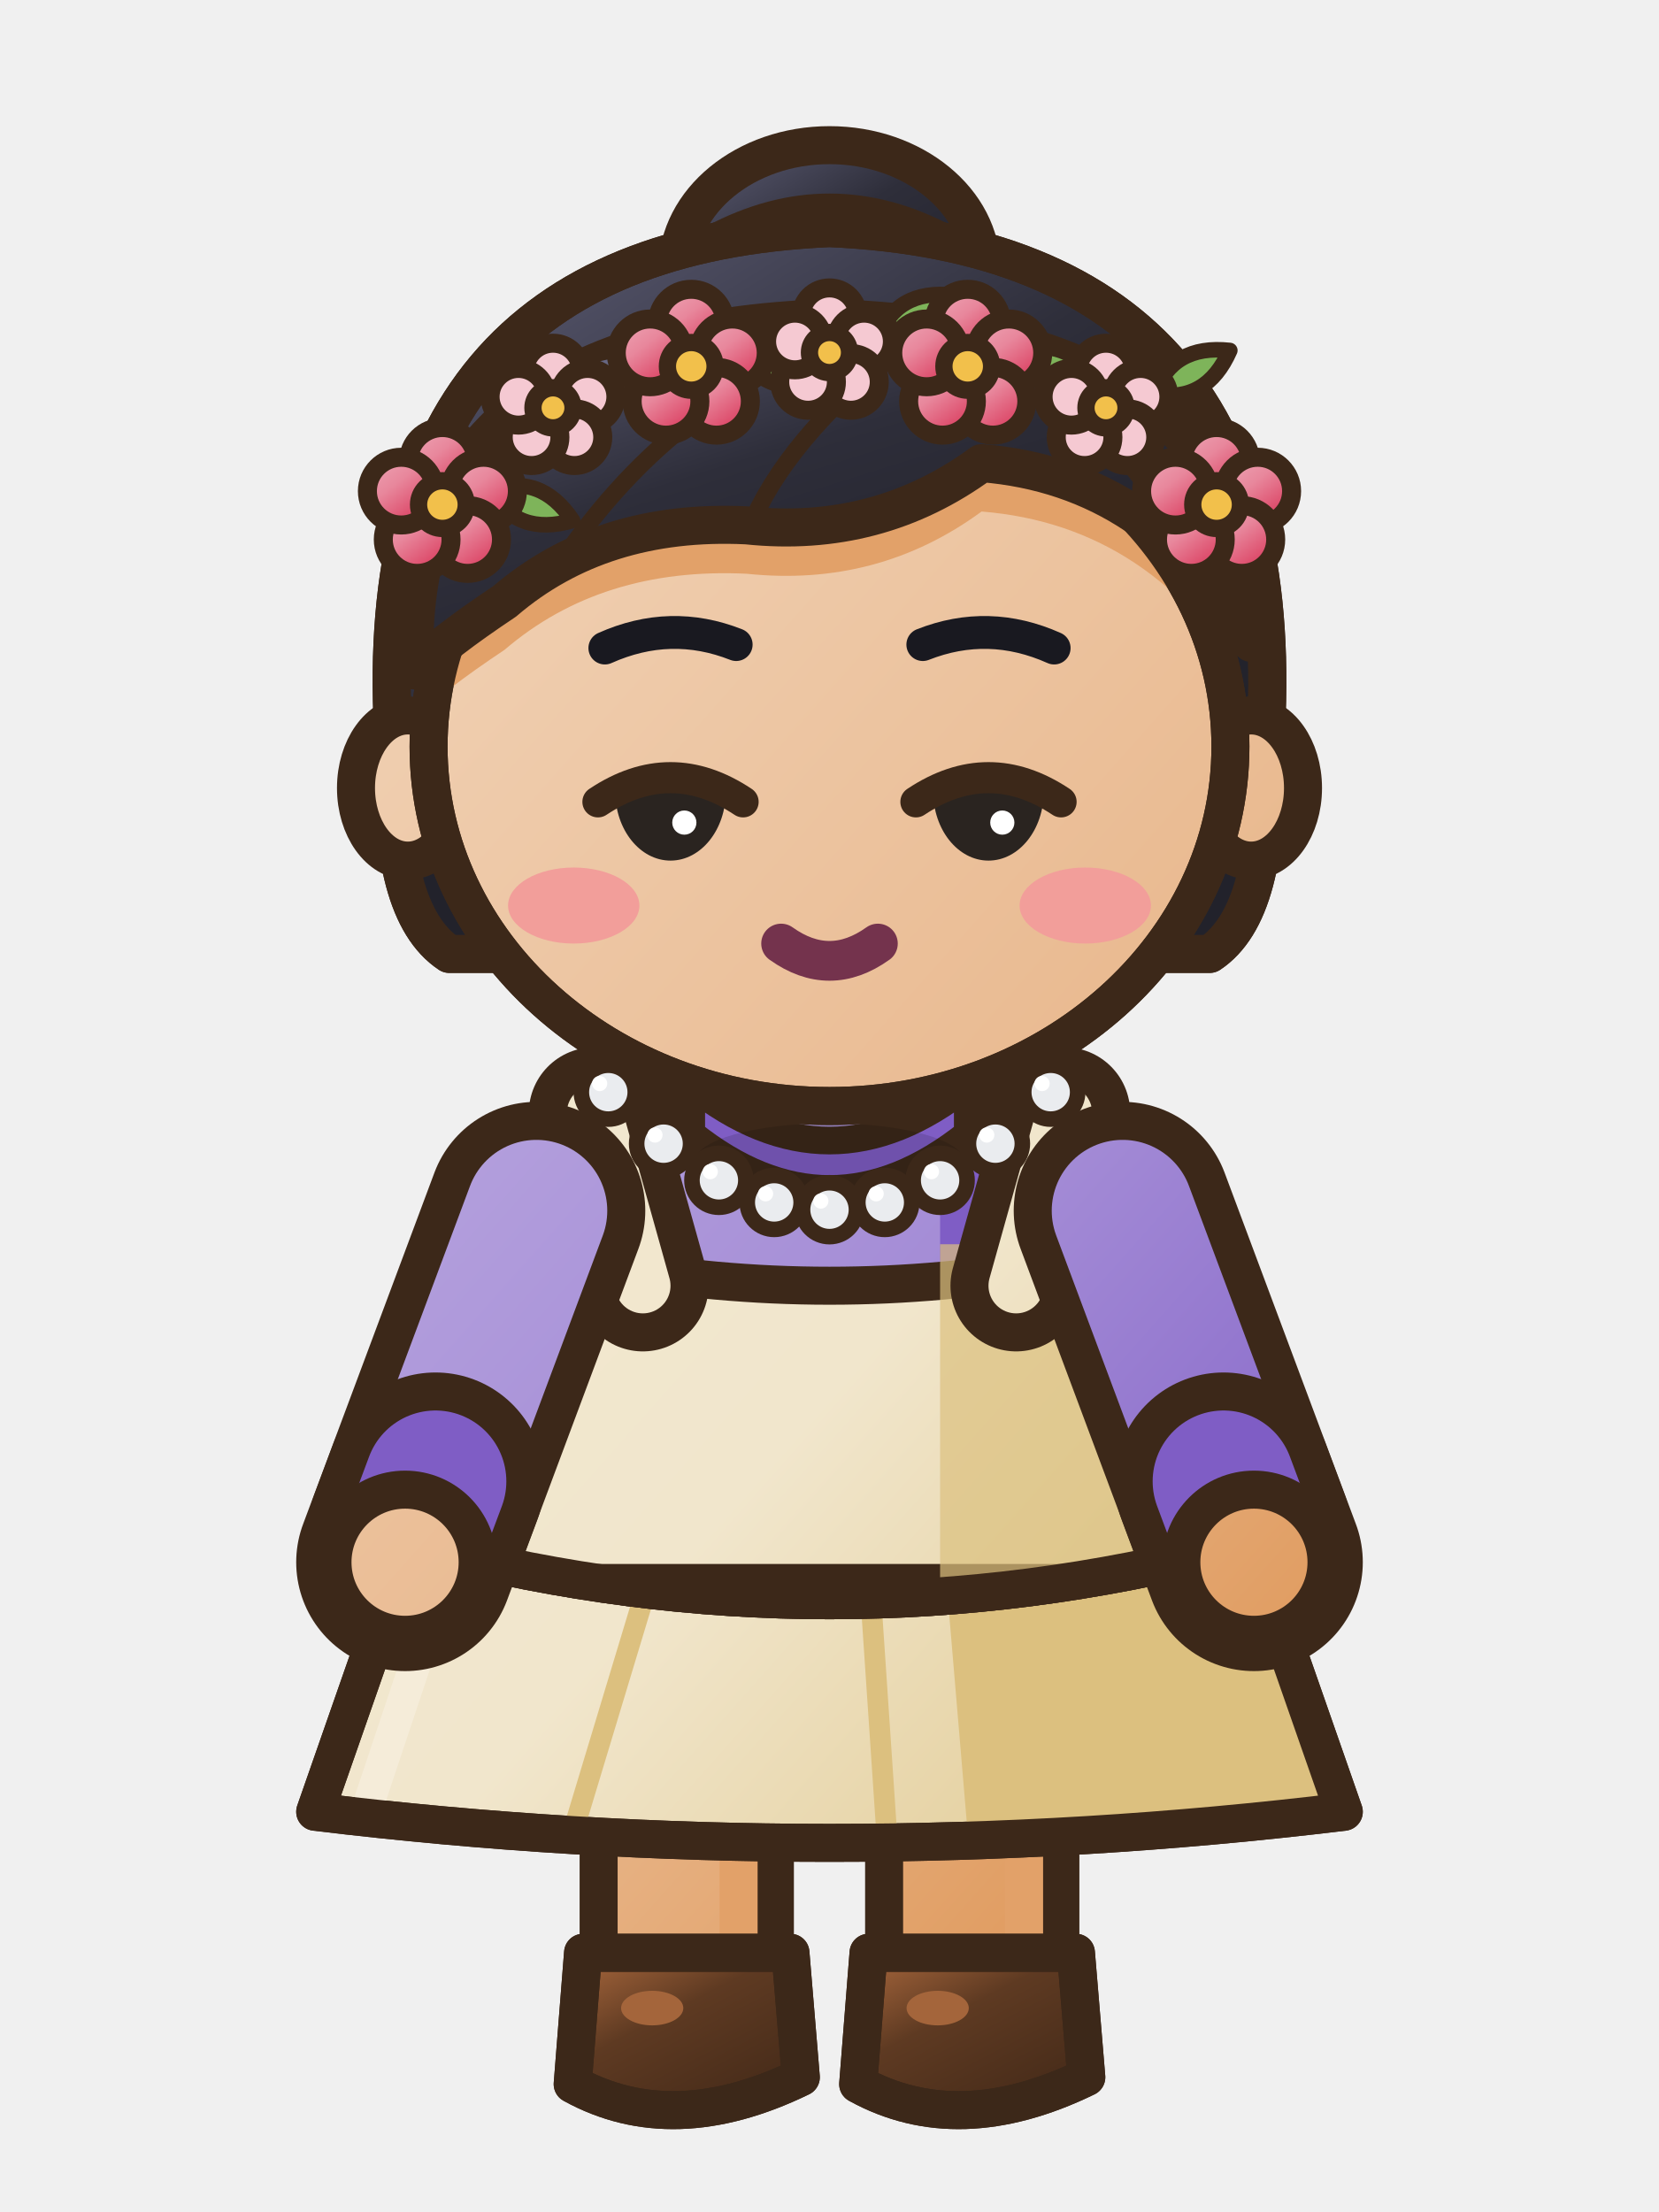
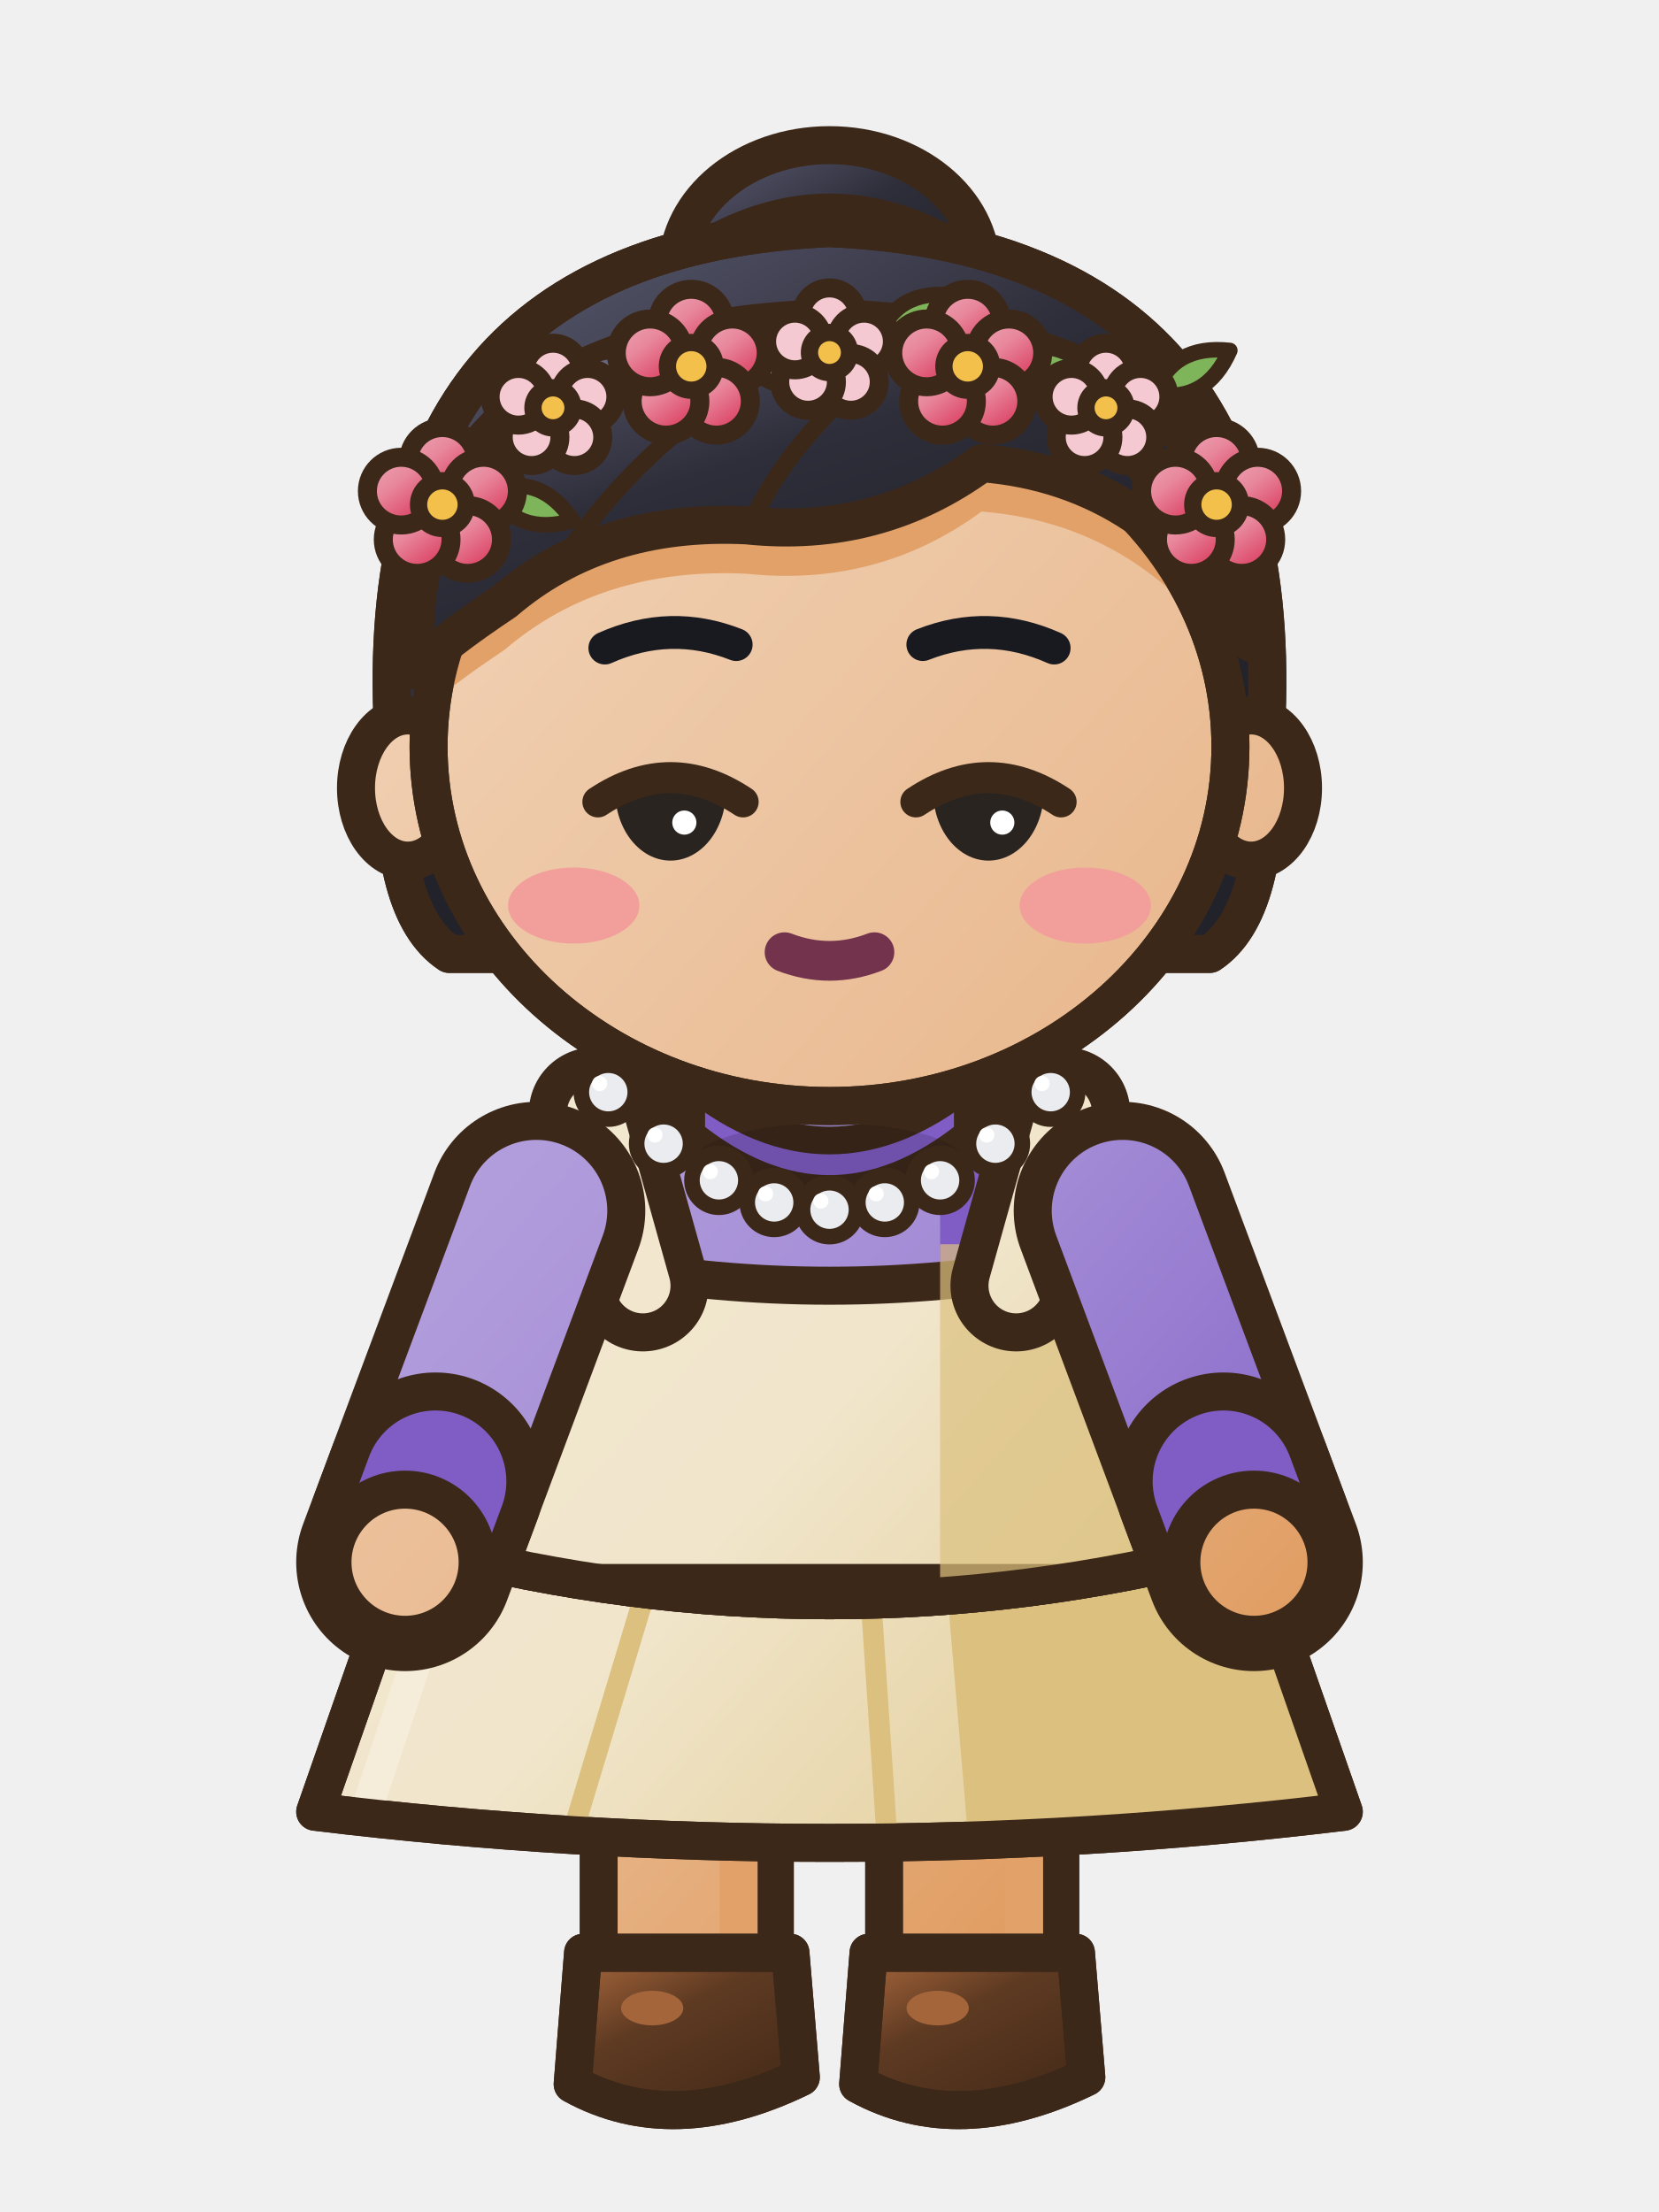
<svg xmlns="http://www.w3.org/2000/svg" width="48" height="64" viewBox="0 0 48 64">
  <defs>
    <linearGradient id="a5frontrepos0G0" x1="0" y1="0" x2="0.75" y2="1">
      <stop offset="0" stop-color="#EFCDAE" />
      <stop offset="0.45" stop-color="#E9B98F" />
      <stop offset="1" stop-color="#D9863D" />
    </linearGradient>
    <linearGradient id="a5frontrepos0G0t" gradientUnits="userSpaceOnUse" x1="6" y1="28" x2="42" y2="60">
      <stop offset="0" stop-color="#EFCDAE" />
      <stop offset="0.45" stop-color="#E9B98F" />
      <stop offset="1" stop-color="#D9863D" />
    </linearGradient>
    <linearGradient id="a5frontrepos0G1" x1="0" y1="0" x2="0.75" y2="1">
      <stop offset="0" stop-color="#606079" />
      <stop offset="0.45" stop-color="#2E2E3A" />
      <stop offset="1" stop-color="#1F1F27" />
    </linearGradient>
    <linearGradient id="a5frontrepos0G1t" gradientUnits="userSpaceOnUse" x1="4" y1="2" x2="42" y2="60">
      <stop offset="0" stop-color="#606079" />
      <stop offset="0.45" stop-color="#2E2E3A" />
      <stop offset="1" stop-color="#1F1F27" />
    </linearGradient>
    <linearGradient id="a5frontrepos0G2" x1="0" y1="0" x2="0.75" y2="1">
      <stop offset="0" stop-color="#BDACE1" />
      <stop offset="0.45" stop-color="#A48CD6" />
      <stop offset="1" stop-color="#6E48BE" />
    </linearGradient>
    <linearGradient id="a5frontrepos0G2t" gradientUnits="userSpaceOnUse" x1="6" y1="28" x2="42" y2="60">
      <stop offset="0" stop-color="#BDACE1" />
      <stop offset="0.45" stop-color="#A48CD6" />
      <stop offset="1" stop-color="#6E48BE" />
    </linearGradient>
    <linearGradient id="a5frontrepos0G3" x1="0" y1="0" x2="0.75" y2="1">
      <stop offset="0" stop-color="#F3E9D2" />
      <stop offset="0.45" stop-color="#F1E6CC" />
      <stop offset="1" stop-color="#D8BA71" />
    </linearGradient>
    <linearGradient id="a5frontrepos0G3t" gradientUnits="userSpaceOnUse" x1="6" y1="28" x2="42" y2="60">
      <stop offset="0" stop-color="#F3E9D2" />
      <stop offset="0.45" stop-color="#F1E6CC" />
      <stop offset="1" stop-color="#D8BA71" />
    </linearGradient>
    <linearGradient id="a5frontrepos0G4" x1="0" y1="0" x2="0.75" y2="1">
      <stop offset="0" stop-color="#AD6A3E" />
      <stop offset="0.45" stop-color="#5E3A22" />
      <stop offset="1" stop-color="#462B19" />
    </linearGradient>
    <linearGradient id="a5frontrepos0G4t" gradientUnits="userSpaceOnUse" x1="4" y1="2" x2="42" y2="60">
      <stop offset="0" stop-color="#AD6A3E" />
      <stop offset="0.45" stop-color="#5E3A22" />
      <stop offset="1" stop-color="#462B19" />
    </linearGradient>
    <linearGradient id="a5frontrepos0G5" x1="0" y1="0" x2="0.75" y2="1">
      <stop offset="0" stop-color="#A08D84" />
      <stop offset="0.45" stop-color="#75635A" />
      <stop offset="1" stop-color="#574943" />
    </linearGradient>
    <linearGradient id="a5frontrepos0G5t" gradientUnits="userSpaceOnUse" x1="4" y1="2" x2="42" y2="60">
      <stop offset="0" stop-color="#A08D84" />
      <stop offset="0.45" stop-color="#75635A" />
      <stop offset="1" stop-color="#574943" />
    </linearGradient>
    <linearGradient id="a5frontrepos0G6" x1="0" y1="0" x2="0.75" y2="1">
      <stop offset="0" stop-color="#EEA9B8" />
      <stop offset="0.45" stop-color="#E8879C" />
      <stop offset="1" stop-color="#D9375A" />
    </linearGradient>
    <linearGradient id="a5frontrepos0G6t" gradientUnits="userSpaceOnUse" x1="4" y1="2" x2="42" y2="60">
      <stop offset="0" stop-color="#EEA9B8" />
      <stop offset="0.45" stop-color="#E8879C" />
      <stop offset="1" stop-color="#D9375A" />
    </linearGradient>
    <linearGradient id="a5frontrepos0G7" x1="0" y1="0" x2="0.75" y2="1">
      <stop offset="0" stop-color="#D8DCE1" />
      <stop offset="0.45" stop-color="#C9CED6" />
      <stop offset="1" stop-color="#8C96A7" />
    </linearGradient>
    <linearGradient id="a5frontrepos0G7t" gradientUnits="userSpaceOnUse" x1="4" y1="2" x2="42" y2="60">
      <stop offset="0" stop-color="#D8DCE1" />
      <stop offset="0.45" stop-color="#C9CED6" />
      <stop offset="1" stop-color="#8C96A7" />
    </linearGradient>
  </defs>
  <g transform="translate(0 0)">
    <rect x="25.58" y="44.5" width="5.1" height="13.2" rx="1.6" fill="url(#a5frontrepos0G0t)" stroke="#3C2819" stroke-width="1.1" stroke-linejoin="round" stroke-linecap="round" />
    <rect x="29.08" y="45.1" width="1.1" height="11.6" rx="0.5" fill="#E2A169" />
    <path d="M25.13,56.5 L31.13,56.5 L31.43,60.1 Q27.73,61.9 24.83,60.3 Z" fill="url(#a5frontrepos0G4)" stroke="#3C2819" stroke-width="1.1" stroke-linejoin="round" stroke-linecap="round" />
    <clipPath id="a5frontrepos0s281565">
      <path d="M25.13,56.5 L31.13,56.5 L31.43,60.1 Q27.73,61.9 24.83,60.3 Z" />
    </clipPath>
    <g clip-path="url(#a5frontrepos0s281565)">
      <path d="M24.73,59.8 Q27.73,61.5 31.53,59.6 L31.53,62.1 L24.73,62.1 Z" fill="#442A18" />
    </g>
    <path d="M25.13,56.5 L31.13,56.5 L31.43,60.1 Q27.73,61.9 24.83,60.3 Z" fill="none" stroke="#3C2819" stroke-width="1.1" stroke-linejoin="round" stroke-linecap="round" />
    <ellipse cx="27.13" cy="58.1" rx="0.9" ry="0.5" fill="#A4653B" stroke="none" />
    <rect x="17.32" y="44.5" width="5.1" height="13.2" rx="1.6" fill="url(#a5frontrepos0G0t)" stroke="#3C2819" stroke-width="1.1" stroke-linejoin="round" stroke-linecap="round" />
    <rect x="20.82" y="45.1" width="1.1" height="11.6" rx="0.5" fill="#E2A169" />
    <path d="M16.87,56.5 L22.87,56.5 L23.17,60.1 Q19.47,61.9 16.57,60.3 Z" fill="url(#a5frontrepos0G4)" stroke="#3C2819" stroke-width="1.1" stroke-linejoin="round" stroke-linecap="round" />
    <clipPath id="a5frontrepos0s199565">
      <path d="M16.87,56.5 L22.87,56.5 L23.17,60.1 Q19.47,61.9 16.57,60.3 Z" />
    </clipPath>
    <g clip-path="url(#a5frontrepos0s199565)">
      <path d="M16.47,59.8 Q19.47,61.5 23.27,59.6 L23.27,62.1 L16.47,62.1 Z" fill="#442A18" />
    </g>
    <path d="M16.87,56.5 L22.87,56.5 L23.17,60.1 Q19.47,61.9 16.57,60.3 Z" fill="none" stroke="#3C2819" stroke-width="1.1" stroke-linejoin="round" stroke-linecap="round" />
    <ellipse cx="18.87" cy="58.1" rx="0.9" ry="0.5" fill="#A4653B" stroke="none" />
    <path d="M12.2,43.6 L35.8,43.6 L38.88,52.42 Q24,54.22 9.12,52.42 Z" fill="url(#a5frontrepos0G3t)" stroke="#3C2819" stroke-width="1.1" stroke-linejoin="round" stroke-linecap="round" />
    <clipPath id="a5frontrepos0sk">
      <path d="M12.2,43.6 L35.8,43.6 L38.88,52.42 Q24,54.22 9.12,52.42 Z" />
    </clipPath>
    <g clip-path="url(#a5frontrepos0sk)">
      <path d="M27.2,43.6 L48,43.6 L48,55.42 L28.2,55.42 Z" fill="#DCC07F" />
      <line x1="18.69" y1="46" x2="16.63" y2="52.82" stroke="#DCC07F" stroke-width="0.6" stroke-linecap="round" />
      <line x1="25.18" y1="46" x2="25.64" y2="52.82" stroke="#DCC07F" stroke-width="0.6" stroke-linecap="round" />
      <line x1="13.2" y1="44.6" x2="10.72" y2="52.02" stroke="#F5ECD9" stroke-width="0.9" stroke-linecap="round" />
    </g>
    <path d="M12.2,43.6 L35.8,43.6 L38.88,52.42 Q24,54.22 9.12,52.42 Z" fill="none" stroke="#3C2819" stroke-width="1.1" stroke-linejoin="round" stroke-linecap="round" />
    <path d="M15.4,32.6 Q24,30 32.6,32.6 Q35.9,38.7 35.6,44.8 Q24,47.8 12.4,44.8 Q12.1,38.7 15.4,32.6 Z" fill="url(#a5frontrepos0G2t)" stroke="#3C2819" stroke-width="1.1" stroke-linejoin="round" stroke-linecap="round" />
    <clipPath id="a5frontrepos0t">
      <path d="M15.4,32.6 Q24,30 32.6,32.6 Q35.9,38.7 35.6,44.8 Q24,47.8 12.4,44.8 Q12.1,38.7 15.4,32.6 Z" />
    </clipPath>
    <g clip-path="url(#a5frontrepos0t)">
      <rect x="27.2" y="30" width="14" height="22" fill="#7F5DC5" />
      <path d="M8,44.2 Q24,47.2 40,44.2 L40,52 L8,52 Z" fill="#7F5DC5" />
      <rect x="15.5" y="34" width="1.3" height="10" rx="0.6" fill="#BDACE1" />
      <rect x="6" y="42.8" width="36" height="2" fill="#7F5DC5" />
      <line x1="17" y1="43" x2="17" y2="44.8" stroke="#6741B7" stroke-width="0.4" stroke-linecap="round" />
      <line x1="20" y1="43" x2="20" y2="44.8" stroke="#6741B7" stroke-width="0.4" stroke-linecap="round" />
      <line x1="23" y1="43" x2="23" y2="44.8" stroke="#6741B7" stroke-width="0.4" stroke-linecap="round" />
      <line x1="26" y1="43" x2="26" y2="44.8" stroke="#6741B7" stroke-width="0.4" stroke-linecap="round" />
      <line x1="29" y1="43" x2="29" y2="44.8" stroke="#6741B7" stroke-width="0.4" stroke-linecap="round" />
      <line x1="32" y1="43" x2="32" y2="44.8" stroke="#6741B7" stroke-width="0.4" stroke-linecap="round" />
    </g>
    <path d="M15.4,32.6 Q24,30 32.6,32.6 Q35.9,38.7 35.6,44.8 Q24,47.8 12.4,44.8 Q12.1,38.7 15.4,32.6 Z" fill="none" stroke="#3C2819" stroke-width="1.1" stroke-linejoin="round" stroke-linecap="round" />
    <path d="M20,31.4 Q24,34.6 28,31.4 L28,32.8 Q24,36 20,32.8 Z" fill="#7F5DC5" stroke="#3C2819" stroke-width="0.8" stroke-linejoin="round" stroke-linecap="round" />
    <clipPath id="a5frontrepos0rb">
      <path d="M15.4,32.6 Q24,30 32.6,32.6 Q35.9,38.7 35.6,44.8 Q24,47.8 12.4,44.8 Q12.1,38.7 15.4,32.6 Z" />
    </clipPath>
    <g clip-path="url(#a5frontrepos0rb)">
      <path d="M17.4,36.6 Q24,37.8 30.6,36.6 L37.2,45.8 L10.8,45.8 Z" fill="url(#a5frontrepos0G3t)" stroke="#3C2819" stroke-width="1.1" stroke-linejoin="round" stroke-linecap="round" />
      <rect x="27.2" y="36" width="14" height="12" fill="#DCC07F" opacity="0.7" />
    </g>
    <path d="M15.4,32.6 Q24,30 32.6,32.6 Q35.9,38.7 35.6,44.8 Q24,47.8 12.4,44.8 Q12.1,38.7 15.4,32.6 Z" fill="none" stroke="#3C2819" stroke-width="1.1" stroke-linejoin="round" stroke-linecap="round" />
    <line x1="18.6" y1="37.2" x2="17.2" y2="32.2" stroke="#3C2819" stroke-width="3.8" stroke-linecap="round" />
    <line x1="18.6" y1="37.2" x2="17.2" y2="32.2" stroke="url(#a5frontrepos0G3t)" stroke-width="1.6" stroke-linecap="round" />
    <line x1="29.4" y1="37.2" x2="30.8" y2="32.2" stroke="#3C2819" stroke-width="3.8" stroke-linecap="round" />
    <line x1="29.4" y1="37.2" x2="30.8" y2="32.2" stroke="url(#a5frontrepos0G3t)" stroke-width="1.6" stroke-linecap="round" />
    <ellipse cx="24" cy="33.6" rx="3.89" ry="1.1" fill="rgba(0,0,0,.13)" stroke="none" />
    <ellipse cx="17.6" cy="31.6" rx="0.78" ry="0.78" fill="#EAECEF" stroke="#3C2819" stroke-width="0.45" stroke-linejoin="round" stroke-linecap="round" />
    <ellipse cx="17.35" cy="31.35" rx="0.22" ry="0.22" fill="#FFFFFF" stroke="none" />
    <ellipse cx="19.2" cy="33.09" rx="0.78" ry="0.78" fill="#EAECEF" stroke="#3C2819" stroke-width="0.45" stroke-linejoin="round" stroke-linecap="round" />
    <ellipse cx="18.95" cy="32.84" rx="0.22" ry="0.22" fill="#FFFFFF" stroke="none" />
    <ellipse cx="20.8" cy="34.15" rx="0.78" ry="0.78" fill="#EAECEF" stroke="#3C2819" stroke-width="0.45" stroke-linejoin="round" stroke-linecap="round" />
    <ellipse cx="20.55" cy="33.9" rx="0.22" ry="0.22" fill="#FFFFFF" stroke="none" />
    <ellipse cx="22.4" cy="34.79" rx="0.78" ry="0.78" fill="#EAECEF" stroke="#3C2819" stroke-width="0.45" stroke-linejoin="round" stroke-linecap="round" />
    <ellipse cx="22.15" cy="34.54" rx="0.22" ry="0.22" fill="#FFFFFF" stroke="none" />
    <ellipse cx="24" cy="35" rx="0.78" ry="0.78" fill="#EAECEF" stroke="#3C2819" stroke-width="0.45" stroke-linejoin="round" stroke-linecap="round" />
    <ellipse cx="23.75" cy="34.75" rx="0.22" ry="0.22" fill="#FFFFFF" stroke="none" />
    <ellipse cx="25.6" cy="34.79" rx="0.78" ry="0.78" fill="#EAECEF" stroke="#3C2819" stroke-width="0.45" stroke-linejoin="round" stroke-linecap="round" />
    <ellipse cx="25.35" cy="34.54" rx="0.22" ry="0.22" fill="#FFFFFF" stroke="none" />
    <ellipse cx="27.2" cy="34.15" rx="0.78" ry="0.78" fill="#EAECEF" stroke="#3C2819" stroke-width="0.45" stroke-linejoin="round" stroke-linecap="round" />
    <ellipse cx="26.95" cy="33.9" rx="0.22" ry="0.22" fill="#FFFFFF" stroke="none" />
    <ellipse cx="28.8" cy="33.09" rx="0.78" ry="0.78" fill="#EAECEF" stroke="#3C2819" stroke-width="0.45" stroke-linejoin="round" stroke-linecap="round" />
    <ellipse cx="28.55" cy="32.84" rx="0.22" ry="0.22" fill="#FFFFFF" stroke="none" />
    <ellipse cx="30.4" cy="31.6" rx="0.78" ry="0.78" fill="#EAECEF" stroke="#3C2819" stroke-width="0.45" stroke-linejoin="round" stroke-linecap="round" />
    <ellipse cx="30.15" cy="31.35" rx="0.22" ry="0.22" fill="#FFFFFF" stroke="none" />
    <path d="M15.52,35.03 L11.72,45.2" fill="none" stroke="#3C2819" stroke-width="6.3" stroke-linecap="round" stroke-linejoin="round" />
    <path d="M15.52,35.03 L11.72,45.2" fill="none" stroke="url(#a5frontrepos0G2t)" stroke-width="4.1" stroke-linecap="round" stroke-linejoin="round" />
    <line x1="12.6" y1="42.86" x2="12.04" y2="44.36" stroke="#3C2819" stroke-width="6.3" stroke-linecap="round" />
    <line x1="12.6" y1="42.86" x2="12.04" y2="44.36" stroke="#7F5DC5" stroke-width="4.1" stroke-linecap="round" />
    <ellipse cx="11.72" cy="45.2" rx="2.1" ry="2.1" fill="url(#a5frontrepos0G0t)" stroke="#3C2819" stroke-width="1.1" stroke-linejoin="round" stroke-linecap="round" />
    <path d="M32.48,35.03 L36.28,45.2" fill="none" stroke="#3C2819" stroke-width="6.3" stroke-linecap="round" stroke-linejoin="round" />
    <path d="M32.48,35.03 L36.28,45.2" fill="none" stroke="url(#a5frontrepos0G2t)" stroke-width="4.1" stroke-linecap="round" stroke-linejoin="round" />
    <line x1="35.4" y1="42.86" x2="35.96" y2="44.36" stroke="#3C2819" stroke-width="6.3" stroke-linecap="round" />
    <line x1="35.4" y1="42.86" x2="35.96" y2="44.36" stroke="#7F5DC5" stroke-width="4.1" stroke-linecap="round" />
    <ellipse cx="36.28" cy="45.2" rx="2.1" ry="2.1" fill="url(#a5frontrepos0G0t)" stroke="#3C2819" stroke-width="1.1" stroke-linejoin="round" stroke-linecap="round" />
    <ellipse cx="24" cy="7.8" rx="4.4" ry="3.6" fill="url(#a5frontrepos0G1)" stroke="#3C2819" stroke-width="1.1" stroke-linejoin="round" stroke-linecap="round" />
    <path d="M20.6,6.8 Q24,5 27.4,6.8" fill="none" stroke="#3C2819" stroke-width="0.6" stroke-linejoin="round" stroke-linecap="round" />
    <path d="M11.4,21.6 Q10.4,7.2 24,6.6 Q37.6,7.2 36.6,21.6 Q36.8,26.4 35,27.6 L13,27.6 Q11.2,26.4 11.4,21.6 Z" fill="url(#a5frontrepos0G1)" stroke="#3C2819" stroke-width="1.1" stroke-linejoin="round" stroke-linecap="round" />
    <clipPath id="a5frontrepos0h">
      <path d="M11.4,21.6 Q10.4,7.2 24,6.6 Q37.6,7.2 36.6,21.6 Q36.8,26.4 35,27.6 L13,27.6 Q11.2,26.4 11.4,21.6 Z" />
    </clipPath>
    <g clip-path="url(#a5frontrepos0h)">
      <rect x="8" y="24.6" width="32" height="10" fill="#22222B" />
    </g>
    <path d="M11.4,21.6 Q10.4,7.2 24,6.6 Q37.6,7.2 36.6,21.6 Q36.8,26.4 35,27.6 L13,27.6 Q11.2,26.4 11.4,21.6 Z" fill="none" stroke="#3C2819" stroke-width="1.1" stroke-linejoin="round" stroke-linecap="round" />
    <ellipse cx="11.8" cy="22.8" rx="1.5" ry="2.1" fill="url(#a5frontrepos0G0t)" stroke="#3C2819" stroke-width="1.1" stroke-linejoin="round" stroke-linecap="round" />
    <ellipse cx="36.2" cy="22.8" rx="1.5" ry="2.1" fill="url(#a5frontrepos0G0t)" stroke="#3C2819" stroke-width="1.1" stroke-linejoin="round" stroke-linecap="round" />
    <path d="M12.4,21.6 a11.6,10.4 0 1,0 23.2,0 a11.6,10.4 0 1,0 -23.2,0 Z" fill="url(#a5frontrepos0G0t)" stroke="#3C2819" stroke-width="1.1" stroke-linejoin="round" stroke-linecap="round" />
    <clipPath id="a5frontrepos0f">
      <path d="M12.4,21.6 a11.6,10.4 0 1,0 23.2,0 a11.6,10.4 0 1,0 -23.2,0 Z" />
    </clipPath>
    <g clip-path="url(#a5frontrepos0f)">
      <path d="M12,19.4 Q11.6,9.6 24,9.2 Q36.4,9.6 36.2,18.6 Q33.4,13.8 28.4,13.4 Q25.4,15.6 21.6,15.2 Q17.4,15 14.6,17.4 Q12.8,18.6 12,19.4 Z" fill="#E2A169" transform="translate(0 1.4)" />
      <ellipse cx="16.6" cy="26.2" rx="1.9" ry="1.1" fill="#F29E9A" stroke="none" />
      <ellipse cx="31.4" cy="26.2" rx="1.9" ry="1.1" fill="#F29E9A" stroke="none" />
    </g>
    <path d="M12.4,21.6 a11.6,10.4 0 1,0 23.2,0 a11.6,10.4 0 1,0 -23.2,0 Z" fill="none" stroke="#3C2819" stroke-width="1.1" stroke-linejoin="round" stroke-linecap="round" />
    <path d="M12,19.4 Q11.6,9.6 24,9.2 Q36.4,9.6 36.2,18.6 Q33.4,13.8 28.4,13.4 Q25.4,15.6 21.6,15.2 Q17.4,15 14.6,17.4 Q12.8,18.6 12,19.4 Z" fill="url(#a5frontrepos0G1)" stroke="#3C2819" stroke-width="1.1" stroke-linejoin="round" stroke-linecap="round" />
    <clipPath id="a5frontrepos0sf">
      <path d="M12,19.4 Q11.6,9.6 24,9.2 Q36.4,9.6 36.2,18.6 Q33.4,13.8 28.4,13.4 Q25.4,15.6 21.6,15.2 Q17.4,15 14.6,17.4 Q12.8,18.6 12,19.4 Z" />
    </clipPath>
    <g clip-path="url(#a5frontrepos0sf)">
      <path d="M24.6,9.8 Q19.4,11.4 16,16.6 M26.4,9.8 Q23,12.4 21.8,15 M28.2,10 Q32,11.6 34.4,16" fill="none" stroke="#3C2819" stroke-width="0.5" stroke-linejoin="round" stroke-linecap="round" />
    </g>
    <line x1="17" y1="11.2" x2="24" y2="9.6" stroke="#676782" stroke-width="1.3" stroke-linecap="round" />
    <path d="M17.5,18.75 Q19.4,17.9 21.3,18.65" fill="none" stroke="#191920" stroke-width="0.95" stroke-linecap="round" />
    <path d="M30.5,18.75 Q28.6,17.9 26.7,18.65" fill="none" stroke="#191920" stroke-width="0.95" stroke-linecap="round" />
    <path d="M17.8,22.9 Q19.4,22 21,22.9 A1.6 2 0 0 1 17.8,22.9 Z" fill="#2A2420" />
    <ellipse cx="19.8" cy="23.8" rx="0.35" ry="0.35" fill="#FFFFFF" stroke="none" />
    <path d="M17.3,23.2 Q19.4,21.8 21.5,23.2" fill="none" stroke="#3C2819" stroke-width="0.9" stroke-linejoin="round" stroke-linecap="round" />
    <path d="M27,22.9 Q28.6,22 30.2,22.9 A1.6 2 0 0 1 27,22.9 Z" fill="#2A2420" />
    <ellipse cx="29" cy="23.8" rx="0.35" ry="0.35" fill="#FFFFFF" stroke="none" />
    <path d="M26.5,23.2 Q28.6,21.8 30.7,23.2" fill="none" stroke="#3C2819" stroke-width="0.9" stroke-linejoin="round" stroke-linecap="round" />
-     <path d="M22.6,27.3 Q24,28.3 25.4,27.3" fill="none" stroke="#3C2819" stroke-width="0.9" stroke-linejoin="round" stroke-linecap="round" />
-     <path d="M22.6,27.3 Q24,28.3 25.4,27.3" fill="none" stroke="#74334D" stroke-width="1.15" stroke-linecap="round" />
+     <path d="M22.7,27.55 Q24,28.05 25.3,27.55" fill="none" stroke="#3C2819" stroke-width="0.9" stroke-linejoin="round" stroke-linecap="round" />
+     <path d="M22.7,27.55 Q24,28.05 25.3,27.55" fill="none" stroke="#74334D" stroke-width="1.15" stroke-linecap="round" />
    <path d="M12.8,14.6 Q24,8 35.2,14.6" fill="none" stroke="none" />
    <g transform="translate(14.2 14.2) rotate(20) scale(0.9)">
      <path d="M0,0 Q1.3,-1.1 2.8,0 Q1.3,1.1 0,0 Z" fill="#7EB45A" stroke="#3C2819" stroke-width="0.5" stroke-linejoin="round" stroke-linecap="round" />
    </g>
    <g transform="translate(17.4 11.4) rotate(-30) scale(0.9)">
      <path d="M0,0 Q1.3,-1.1 2.8,0 Q1.3,1.1 0,0 Z" fill="#7EB45A" stroke="#3C2819" stroke-width="0.5" stroke-linejoin="round" stroke-linecap="round" />
    </g>
    <g transform="translate(21.4 10.2) rotate(20) scale(0.9)">
      <path d="M0,0 Q1.3,-1.1 2.8,0 Q1.3,1.1 0,0 Z" fill="#7EB45A" stroke="#3C2819" stroke-width="0.5" stroke-linejoin="round" stroke-linecap="round" />
    </g>
    <g transform="translate(25.4 9.8) rotate(-30) scale(0.9)">
      <path d="M0,0 Q1.3,-1.1 2.8,0 Q1.3,1.1 0,0 Z" fill="#7EB45A" stroke="#3C2819" stroke-width="0.5" stroke-linejoin="round" stroke-linecap="round" />
    </g>
    <g transform="translate(29.4 10.2) rotate(20) scale(0.9)">
      <path d="M0,0 Q1.3,-1.1 2.8,0 Q1.3,1.1 0,0 Z" fill="#7EB45A" stroke="#3C2819" stroke-width="0.5" stroke-linejoin="round" stroke-linecap="round" />
    </g>
    <g transform="translate(33.4 11.4) rotate(-30) scale(0.9)">
      <path d="M0,0 Q1.3,-1.1 2.8,0 Q1.3,1.1 0,0 Z" fill="#7EB45A" stroke="#3C2819" stroke-width="0.5" stroke-linejoin="round" stroke-linecap="round" />
    </g>
    <ellipse cx="12.8" cy="13.35" rx="0.98" ry="0.98" fill="url(#a5frontrepos0G6)" stroke="#3C2819" stroke-width="0.55" stroke-linejoin="round" stroke-linecap="round" />
    <ellipse cx="13.99" cy="14.21" rx="0.98" ry="0.98" fill="url(#a5frontrepos0G6)" stroke="#3C2819" stroke-width="0.55" stroke-linejoin="round" stroke-linecap="round" />
    <ellipse cx="13.53" cy="15.61" rx="0.98" ry="0.98" fill="url(#a5frontrepos0G6)" stroke="#3C2819" stroke-width="0.55" stroke-linejoin="round" stroke-linecap="round" />
    <ellipse cx="12.07" cy="15.61" rx="0.98" ry="0.98" fill="url(#a5frontrepos0G6)" stroke="#3C2819" stroke-width="0.55" stroke-linejoin="round" stroke-linecap="round" />
    <ellipse cx="11.61" cy="14.21" rx="0.98" ry="0.98" fill="url(#a5frontrepos0G6)" stroke="#3C2819" stroke-width="0.55" stroke-linejoin="round" stroke-linecap="round" />
    <ellipse cx="12.8" cy="14.6" rx="0.69" ry="0.69" fill="#F2C04B" stroke="#3C2819" stroke-width="0.5" stroke-linejoin="round" stroke-linecap="round" />
    <ellipse cx="16" cy="10.75" rx="0.82" ry="0.82" fill="#F5C9D2" stroke="#3C2819" stroke-width="0.55" stroke-linejoin="round" stroke-linecap="round" />
    <ellipse cx="17" cy="11.48" rx="0.82" ry="0.82" fill="#F5C9D2" stroke="#3C2819" stroke-width="0.55" stroke-linejoin="round" stroke-linecap="round" />
    <ellipse cx="16.62" cy="12.65" rx="0.82" ry="0.82" fill="#F5C9D2" stroke="#3C2819" stroke-width="0.55" stroke-linejoin="round" stroke-linecap="round" />
    <ellipse cx="15.38" cy="12.65" rx="0.82" ry="0.82" fill="#F5C9D2" stroke="#3C2819" stroke-width="0.55" stroke-linejoin="round" stroke-linecap="round" />
    <ellipse cx="15" cy="11.48" rx="0.82" ry="0.82" fill="#F5C9D2" stroke="#3C2819" stroke-width="0.55" stroke-linejoin="round" stroke-linecap="round" />
    <ellipse cx="16" cy="11.8" rx="0.58" ry="0.58" fill="#F2C04B" stroke="#3C2819" stroke-width="0.5" stroke-linejoin="round" stroke-linecap="round" />
    <ellipse cx="20" cy="9.35" rx="0.98" ry="0.98" fill="url(#a5frontrepos0G6)" stroke="#3C2819" stroke-width="0.55" stroke-linejoin="round" stroke-linecap="round" />
    <ellipse cx="21.19" cy="10.21" rx="0.98" ry="0.98" fill="url(#a5frontrepos0G6)" stroke="#3C2819" stroke-width="0.55" stroke-linejoin="round" stroke-linecap="round" />
    <ellipse cx="20.73" cy="11.61" rx="0.98" ry="0.98" fill="url(#a5frontrepos0G6)" stroke="#3C2819" stroke-width="0.55" stroke-linejoin="round" stroke-linecap="round" />
    <ellipse cx="19.27" cy="11.61" rx="0.98" ry="0.98" fill="url(#a5frontrepos0G6)" stroke="#3C2819" stroke-width="0.55" stroke-linejoin="round" stroke-linecap="round" />
    <ellipse cx="18.81" cy="10.21" rx="0.98" ry="0.98" fill="url(#a5frontrepos0G6)" stroke="#3C2819" stroke-width="0.55" stroke-linejoin="round" stroke-linecap="round" />
    <ellipse cx="20" cy="10.6" rx="0.69" ry="0.69" fill="#F2C04B" stroke="#3C2819" stroke-width="0.5" stroke-linejoin="round" stroke-linecap="round" />
    <ellipse cx="24" cy="9.15" rx="0.82" ry="0.82" fill="#F5C9D2" stroke="#3C2819" stroke-width="0.55" stroke-linejoin="round" stroke-linecap="round" />
    <ellipse cx="25" cy="9.88" rx="0.82" ry="0.82" fill="#F5C9D2" stroke="#3C2819" stroke-width="0.55" stroke-linejoin="round" stroke-linecap="round" />
    <ellipse cx="24.62" cy="11.05" rx="0.82" ry="0.82" fill="#F5C9D2" stroke="#3C2819" stroke-width="0.55" stroke-linejoin="round" stroke-linecap="round" />
    <ellipse cx="23.38" cy="11.05" rx="0.82" ry="0.82" fill="#F5C9D2" stroke="#3C2819" stroke-width="0.55" stroke-linejoin="round" stroke-linecap="round" />
    <ellipse cx="23" cy="9.88" rx="0.82" ry="0.82" fill="#F5C9D2" stroke="#3C2819" stroke-width="0.55" stroke-linejoin="round" stroke-linecap="round" />
    <ellipse cx="24" cy="10.2" rx="0.58" ry="0.58" fill="#F2C04B" stroke="#3C2819" stroke-width="0.5" stroke-linejoin="round" stroke-linecap="round" />
    <ellipse cx="28" cy="9.35" rx="0.98" ry="0.98" fill="url(#a5frontrepos0G6)" stroke="#3C2819" stroke-width="0.55" stroke-linejoin="round" stroke-linecap="round" />
    <ellipse cx="29.19" cy="10.21" rx="0.98" ry="0.98" fill="url(#a5frontrepos0G6)" stroke="#3C2819" stroke-width="0.55" stroke-linejoin="round" stroke-linecap="round" />
    <ellipse cx="28.73" cy="11.61" rx="0.98" ry="0.98" fill="url(#a5frontrepos0G6)" stroke="#3C2819" stroke-width="0.55" stroke-linejoin="round" stroke-linecap="round" />
    <ellipse cx="27.27" cy="11.61" rx="0.98" ry="0.98" fill="url(#a5frontrepos0G6)" stroke="#3C2819" stroke-width="0.55" stroke-linejoin="round" stroke-linecap="round" />
    <ellipse cx="26.81" cy="10.21" rx="0.98" ry="0.98" fill="url(#a5frontrepos0G6)" stroke="#3C2819" stroke-width="0.55" stroke-linejoin="round" stroke-linecap="round" />
    <ellipse cx="28" cy="10.6" rx="0.69" ry="0.69" fill="#F2C04B" stroke="#3C2819" stroke-width="0.5" stroke-linejoin="round" stroke-linecap="round" />
    <ellipse cx="32" cy="10.75" rx="0.82" ry="0.82" fill="#F5C9D2" stroke="#3C2819" stroke-width="0.55" stroke-linejoin="round" stroke-linecap="round" />
    <ellipse cx="33" cy="11.48" rx="0.82" ry="0.82" fill="#F5C9D2" stroke="#3C2819" stroke-width="0.55" stroke-linejoin="round" stroke-linecap="round" />
    <ellipse cx="32.62" cy="12.65" rx="0.82" ry="0.82" fill="#F5C9D2" stroke="#3C2819" stroke-width="0.55" stroke-linejoin="round" stroke-linecap="round" />
    <ellipse cx="31.38" cy="12.65" rx="0.82" ry="0.82" fill="#F5C9D2" stroke="#3C2819" stroke-width="0.55" stroke-linejoin="round" stroke-linecap="round" />
    <ellipse cx="31" cy="11.48" rx="0.82" ry="0.82" fill="#F5C9D2" stroke="#3C2819" stroke-width="0.55" stroke-linejoin="round" stroke-linecap="round" />
    <ellipse cx="32" cy="11.8" rx="0.58" ry="0.58" fill="#F2C04B" stroke="#3C2819" stroke-width="0.5" stroke-linejoin="round" stroke-linecap="round" />
    <ellipse cx="35.2" cy="13.35" rx="0.98" ry="0.98" fill="url(#a5frontrepos0G6)" stroke="#3C2819" stroke-width="0.55" stroke-linejoin="round" stroke-linecap="round" />
    <ellipse cx="36.39" cy="14.21" rx="0.98" ry="0.98" fill="url(#a5frontrepos0G6)" stroke="#3C2819" stroke-width="0.55" stroke-linejoin="round" stroke-linecap="round" />
    <ellipse cx="35.93" cy="15.61" rx="0.98" ry="0.98" fill="url(#a5frontrepos0G6)" stroke="#3C2819" stroke-width="0.55" stroke-linejoin="round" stroke-linecap="round" />
    <ellipse cx="34.47" cy="15.61" rx="0.98" ry="0.98" fill="url(#a5frontrepos0G6)" stroke="#3C2819" stroke-width="0.55" stroke-linejoin="round" stroke-linecap="round" />
    <ellipse cx="34.01" cy="14.21" rx="0.98" ry="0.98" fill="url(#a5frontrepos0G6)" stroke="#3C2819" stroke-width="0.55" stroke-linejoin="round" stroke-linecap="round" />
    <ellipse cx="35.2" cy="14.6" rx="0.69" ry="0.69" fill="#F2C04B" stroke="#3C2819" stroke-width="0.5" stroke-linejoin="round" stroke-linecap="round" />
  </g>
</svg>
